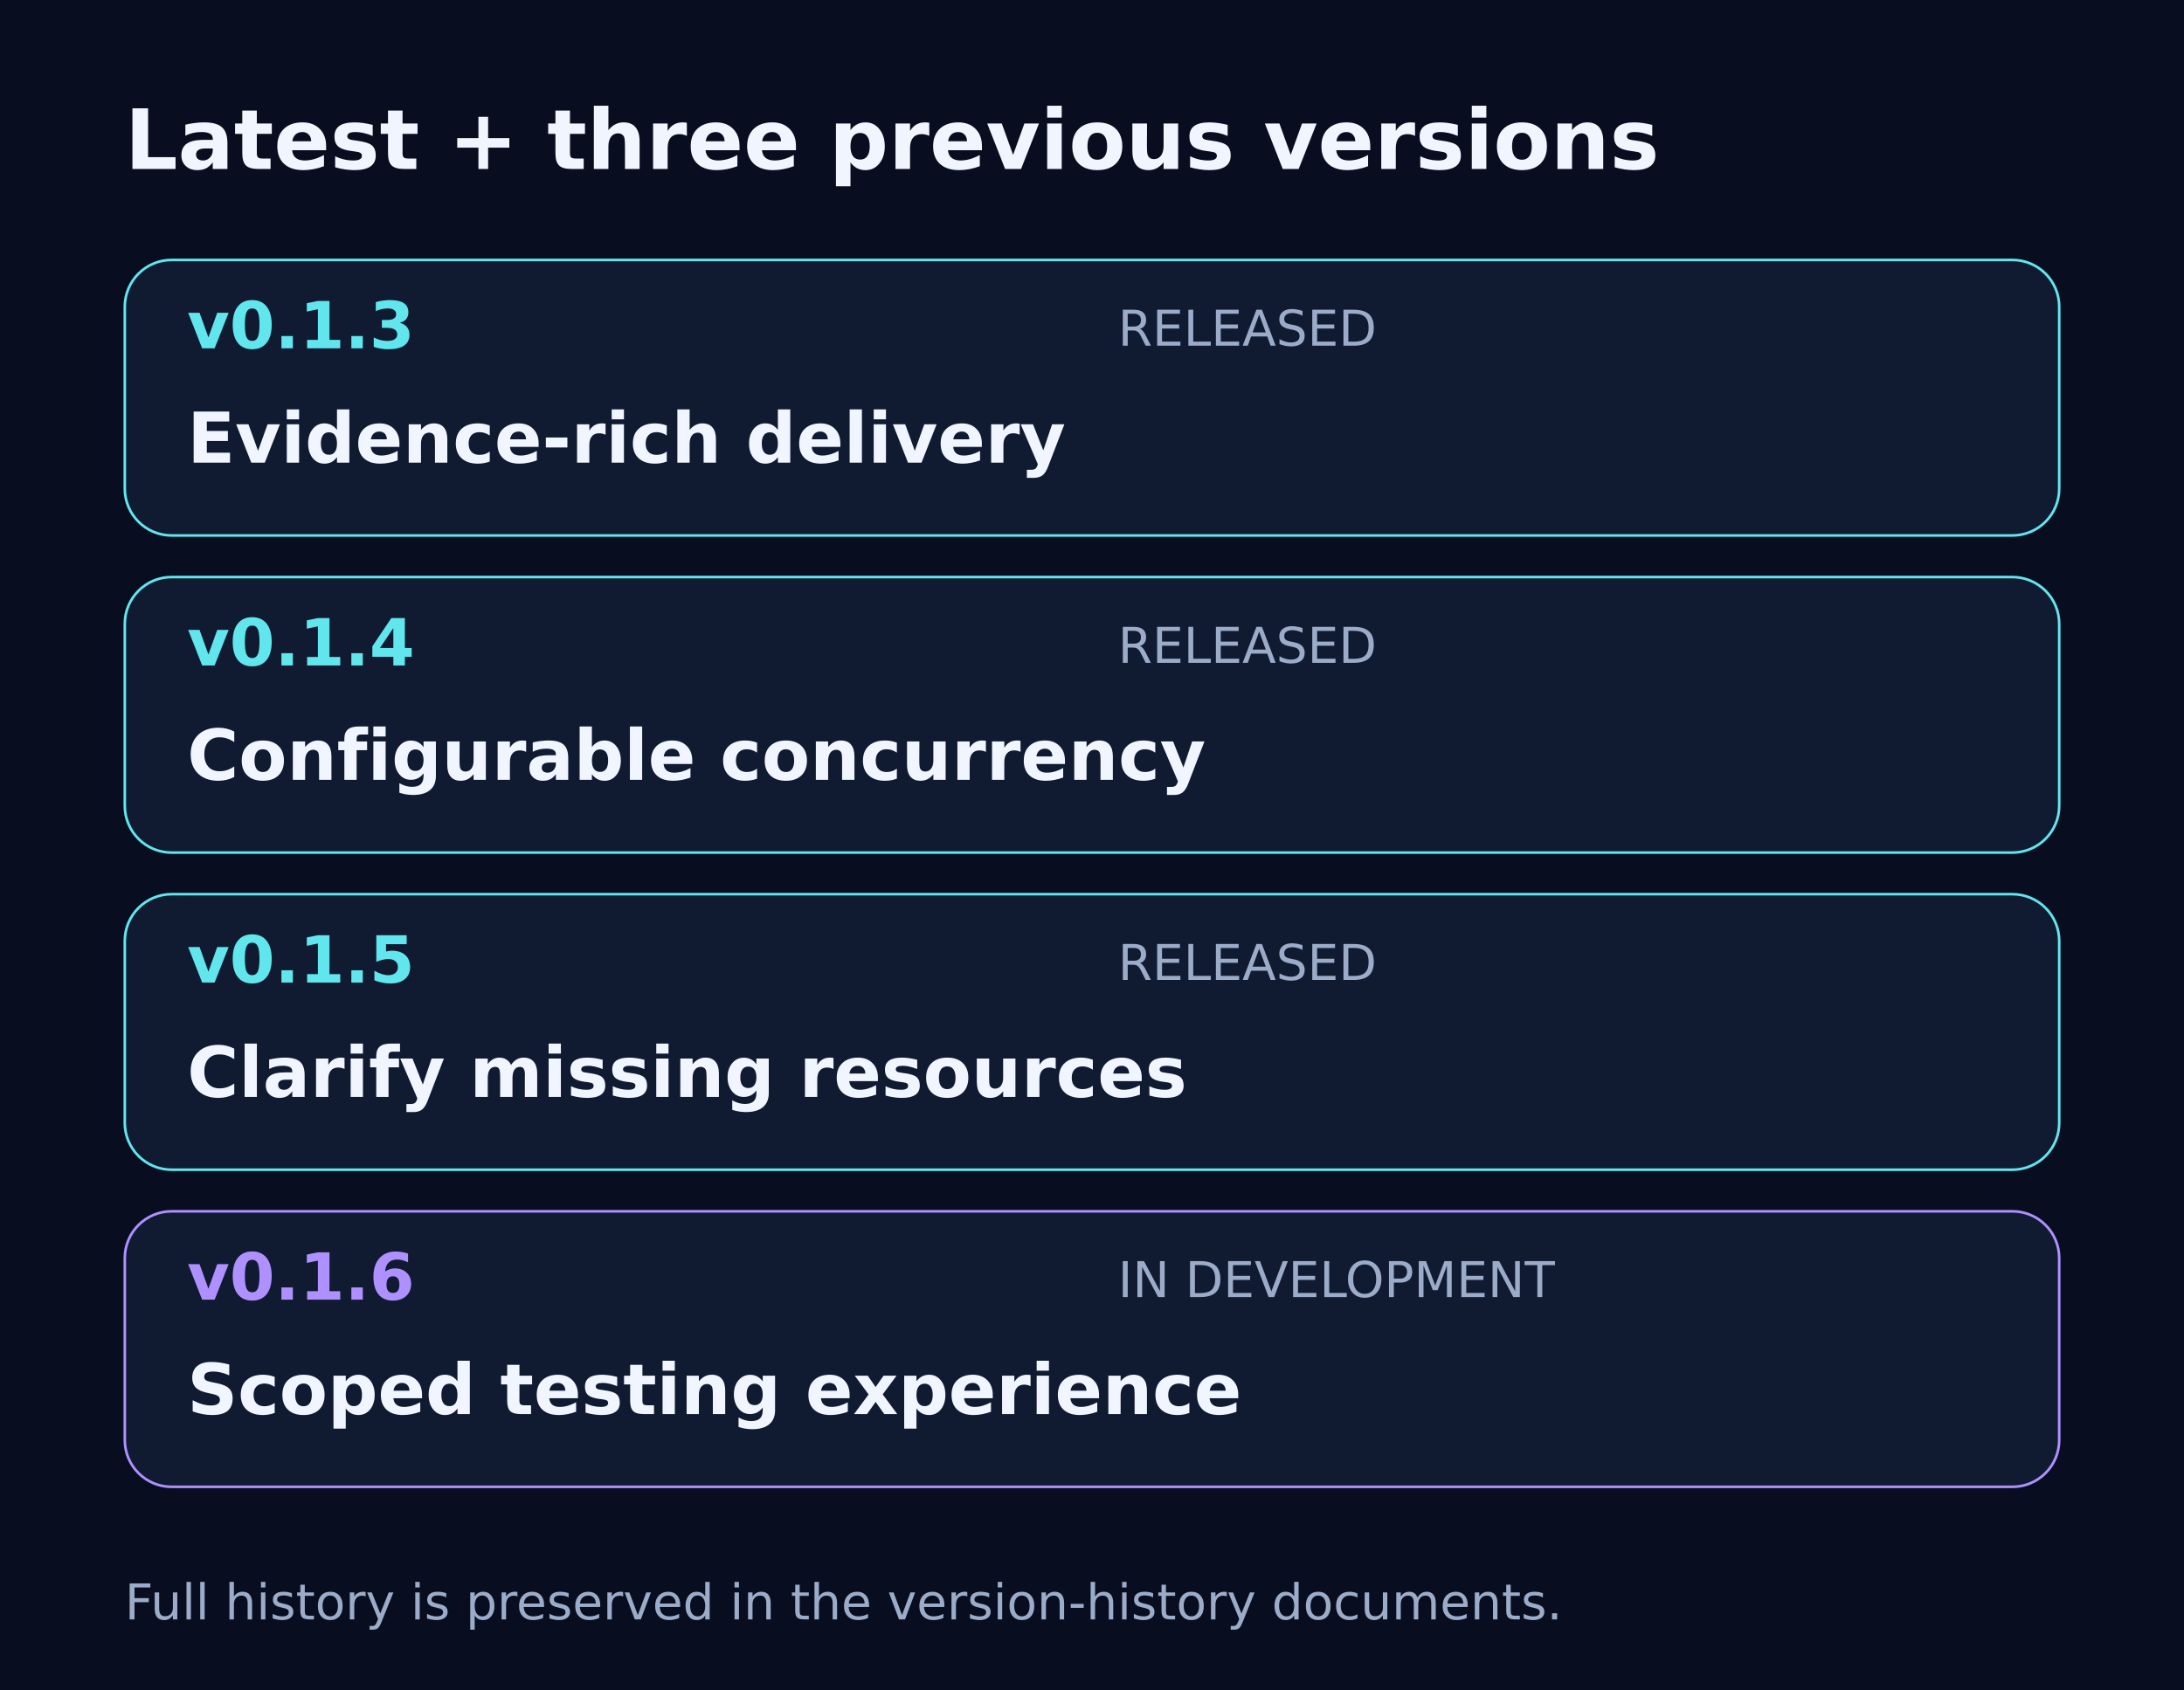
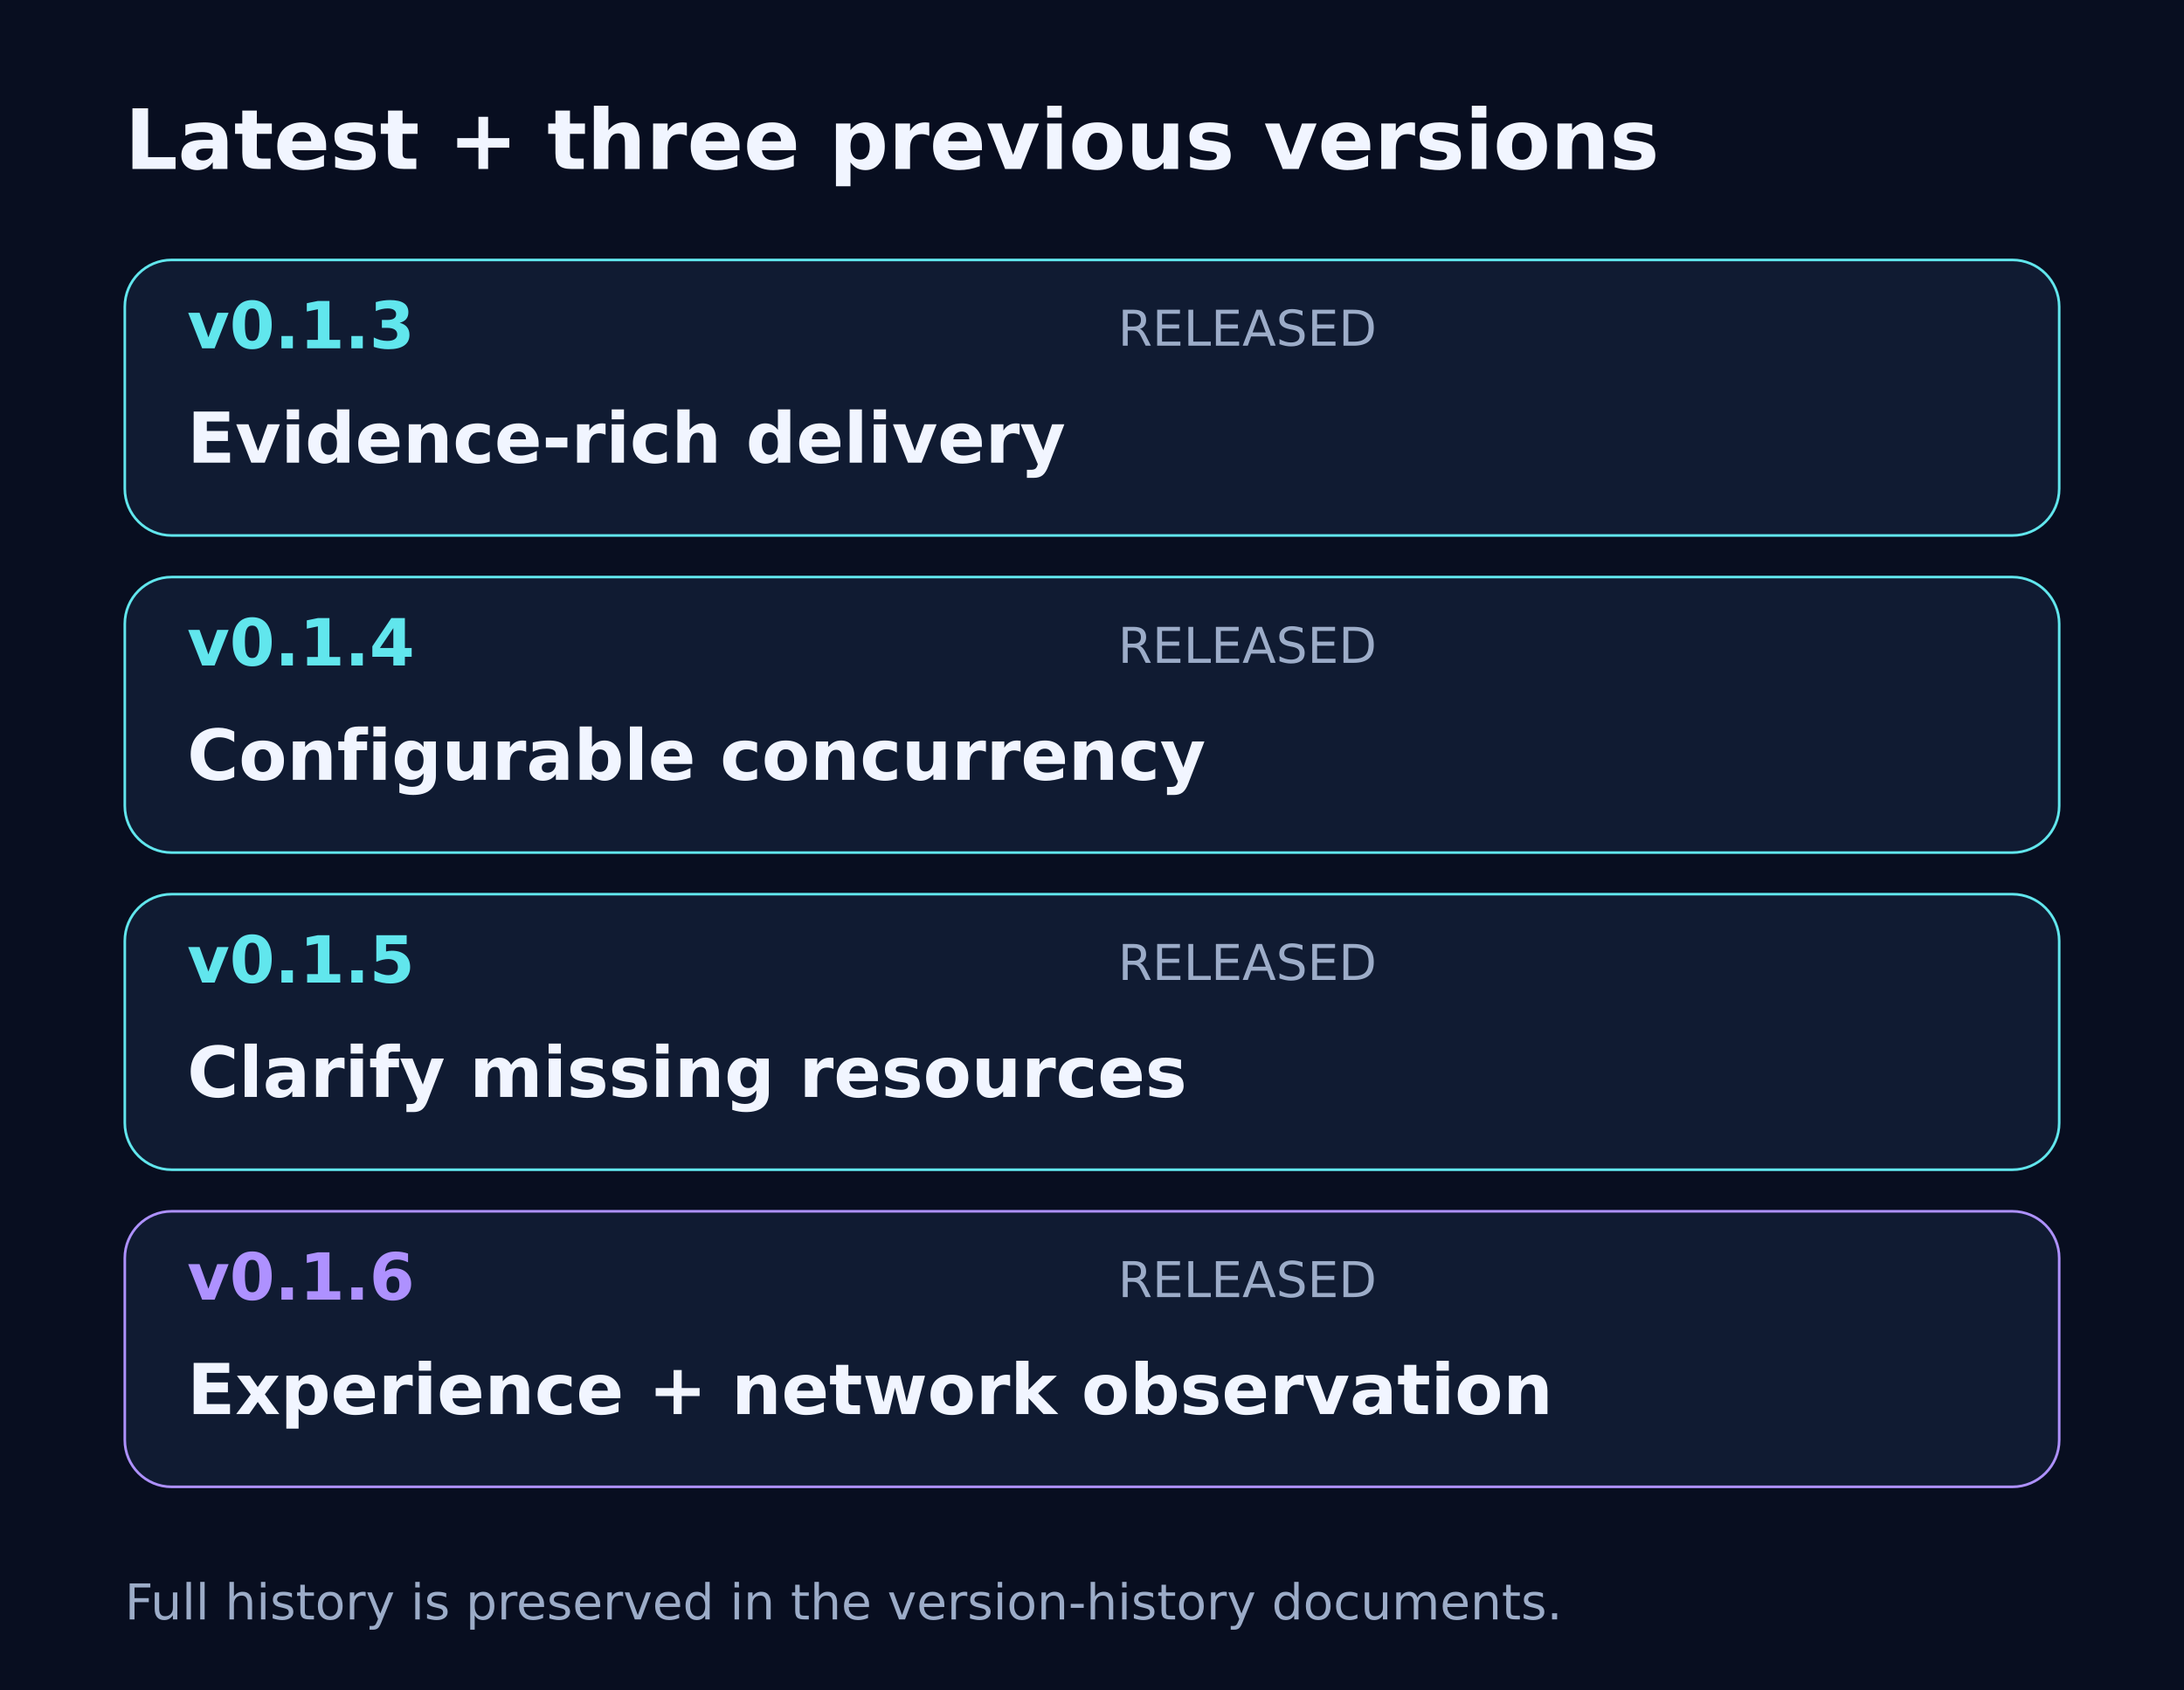
<svg xmlns="http://www.w3.org/2000/svg" width="840" height="650" viewBox="0 0 840 650" role="img" aria-label="Latest four versions — README overview">
  <defs>
    <linearGradient id="g">
      <stop stop-color="#61e6ed" />
      <stop offset="1" stop-color="#ae91ff" />
    </linearGradient>
    <marker id="arrow" markerWidth="8" markerHeight="8" refX="7" refY="4" orient="auto">
      <path d="M0,0 L8,4 L0,8" fill="#61e6ed" />
    </marker>
  </defs>
  <g font-family="DejaVu Sans, Noto Sans CJK SC, sans-serif">
    <rect x="0" y="0" width="840" height="650" rx="0" fill="#080e20" stroke="#080e20" />
    <path d="M0,2 H840" stroke="url(#g)" stroke-width="4" />
    <text x="48" y="65" font-size="32" fill="#f1f5ff" font-weight="700">Latest + three previous versions</text>
    <rect x="48" y="100" width="744" height="106" rx="18" fill="#101b32" stroke="#61e6ed" />
    <text x="72" y="134" font-size="25" fill="#61e6ed" font-weight="700">v0.1.3</text>
    <text x="430" y="133" font-size="19" fill="#9cacc8" font-weight="400">RELEASED</text>
    <text x="72" y="178" font-size="27" fill="#f1f5ff" font-weight="700">Evidence-rich delivery</text>
    <rect x="48" y="222" width="744" height="106" rx="18" fill="#101b32" stroke="#61e6ed" />
    <text x="72" y="256" font-size="25" fill="#61e6ed" font-weight="700">v0.1.4</text>
    <text x="430" y="255" font-size="19" fill="#9cacc8" font-weight="400">RELEASED</text>
    <text x="72" y="300" font-size="27" fill="#f1f5ff" font-weight="700">Configurable concurrency</text>
    <rect x="48" y="344" width="744" height="106" rx="18" fill="#101b32" stroke="#61e6ed" />
    <text x="72" y="378" font-size="25" fill="#61e6ed" font-weight="700">v0.1.5</text>
    <text x="430" y="377" font-size="19" fill="#9cacc8" font-weight="400">RELEASED</text>
    <text x="72" y="422" font-size="27" fill="#f1f5ff" font-weight="700">Clarify missing resources</text>
    <rect x="48" y="466" width="744" height="106" rx="18" fill="#101b32" stroke="#ae91ff" />
    <text x="72" y="500" font-size="25" fill="#ae91ff" font-weight="700">v0.1.6</text>
-     <text x="430" y="499" font-size="19" fill="#9cacc8" font-weight="400">IN DEVELOPMENT</text>
-     <text x="72" y="544" font-size="27" fill="#f1f5ff" font-weight="700">Scoped testing experience</text>
+     <text x="430" y="499" font-size="19" fill="#9cacc8" font-weight="400">RELEASED</text>
+     <text x="72" y="544" font-size="27" fill="#f1f5ff" font-weight="700">Experience + network observation</text>
    <text x="48" y="623" font-size="19" fill="#9cacc8" font-weight="400">Full history is preserved in the version-history documents.</text>
  </g>
</svg>
